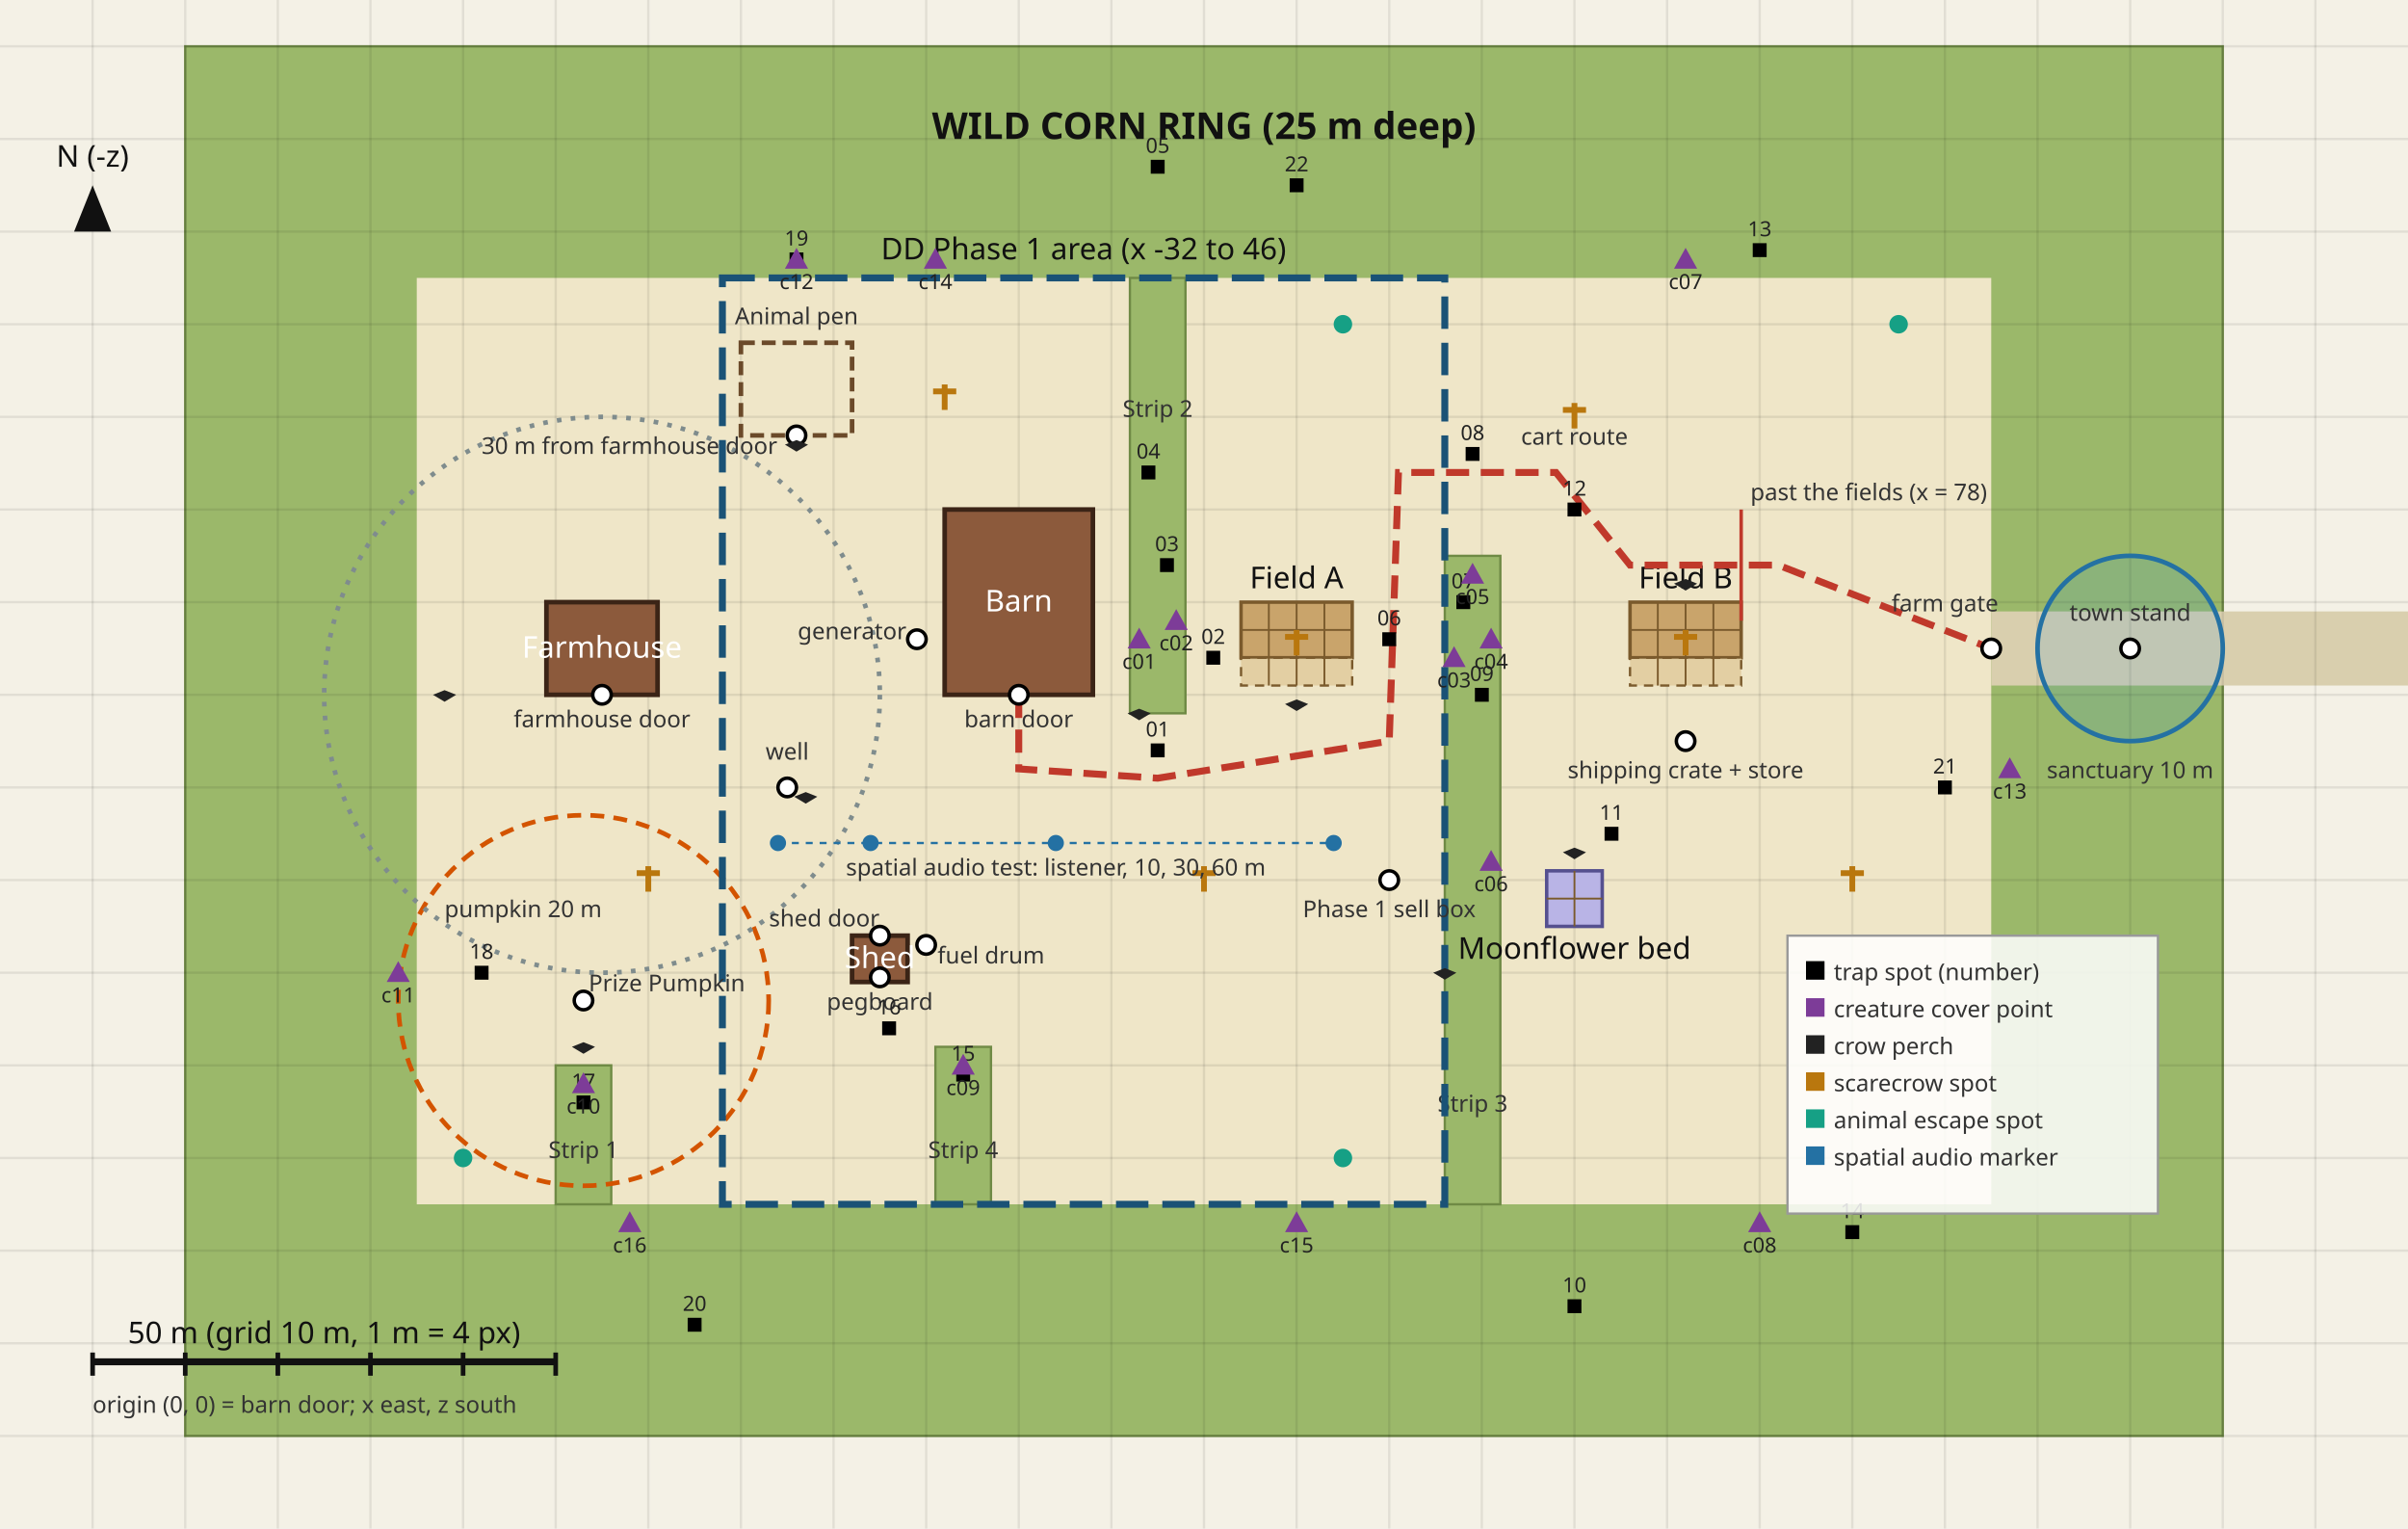
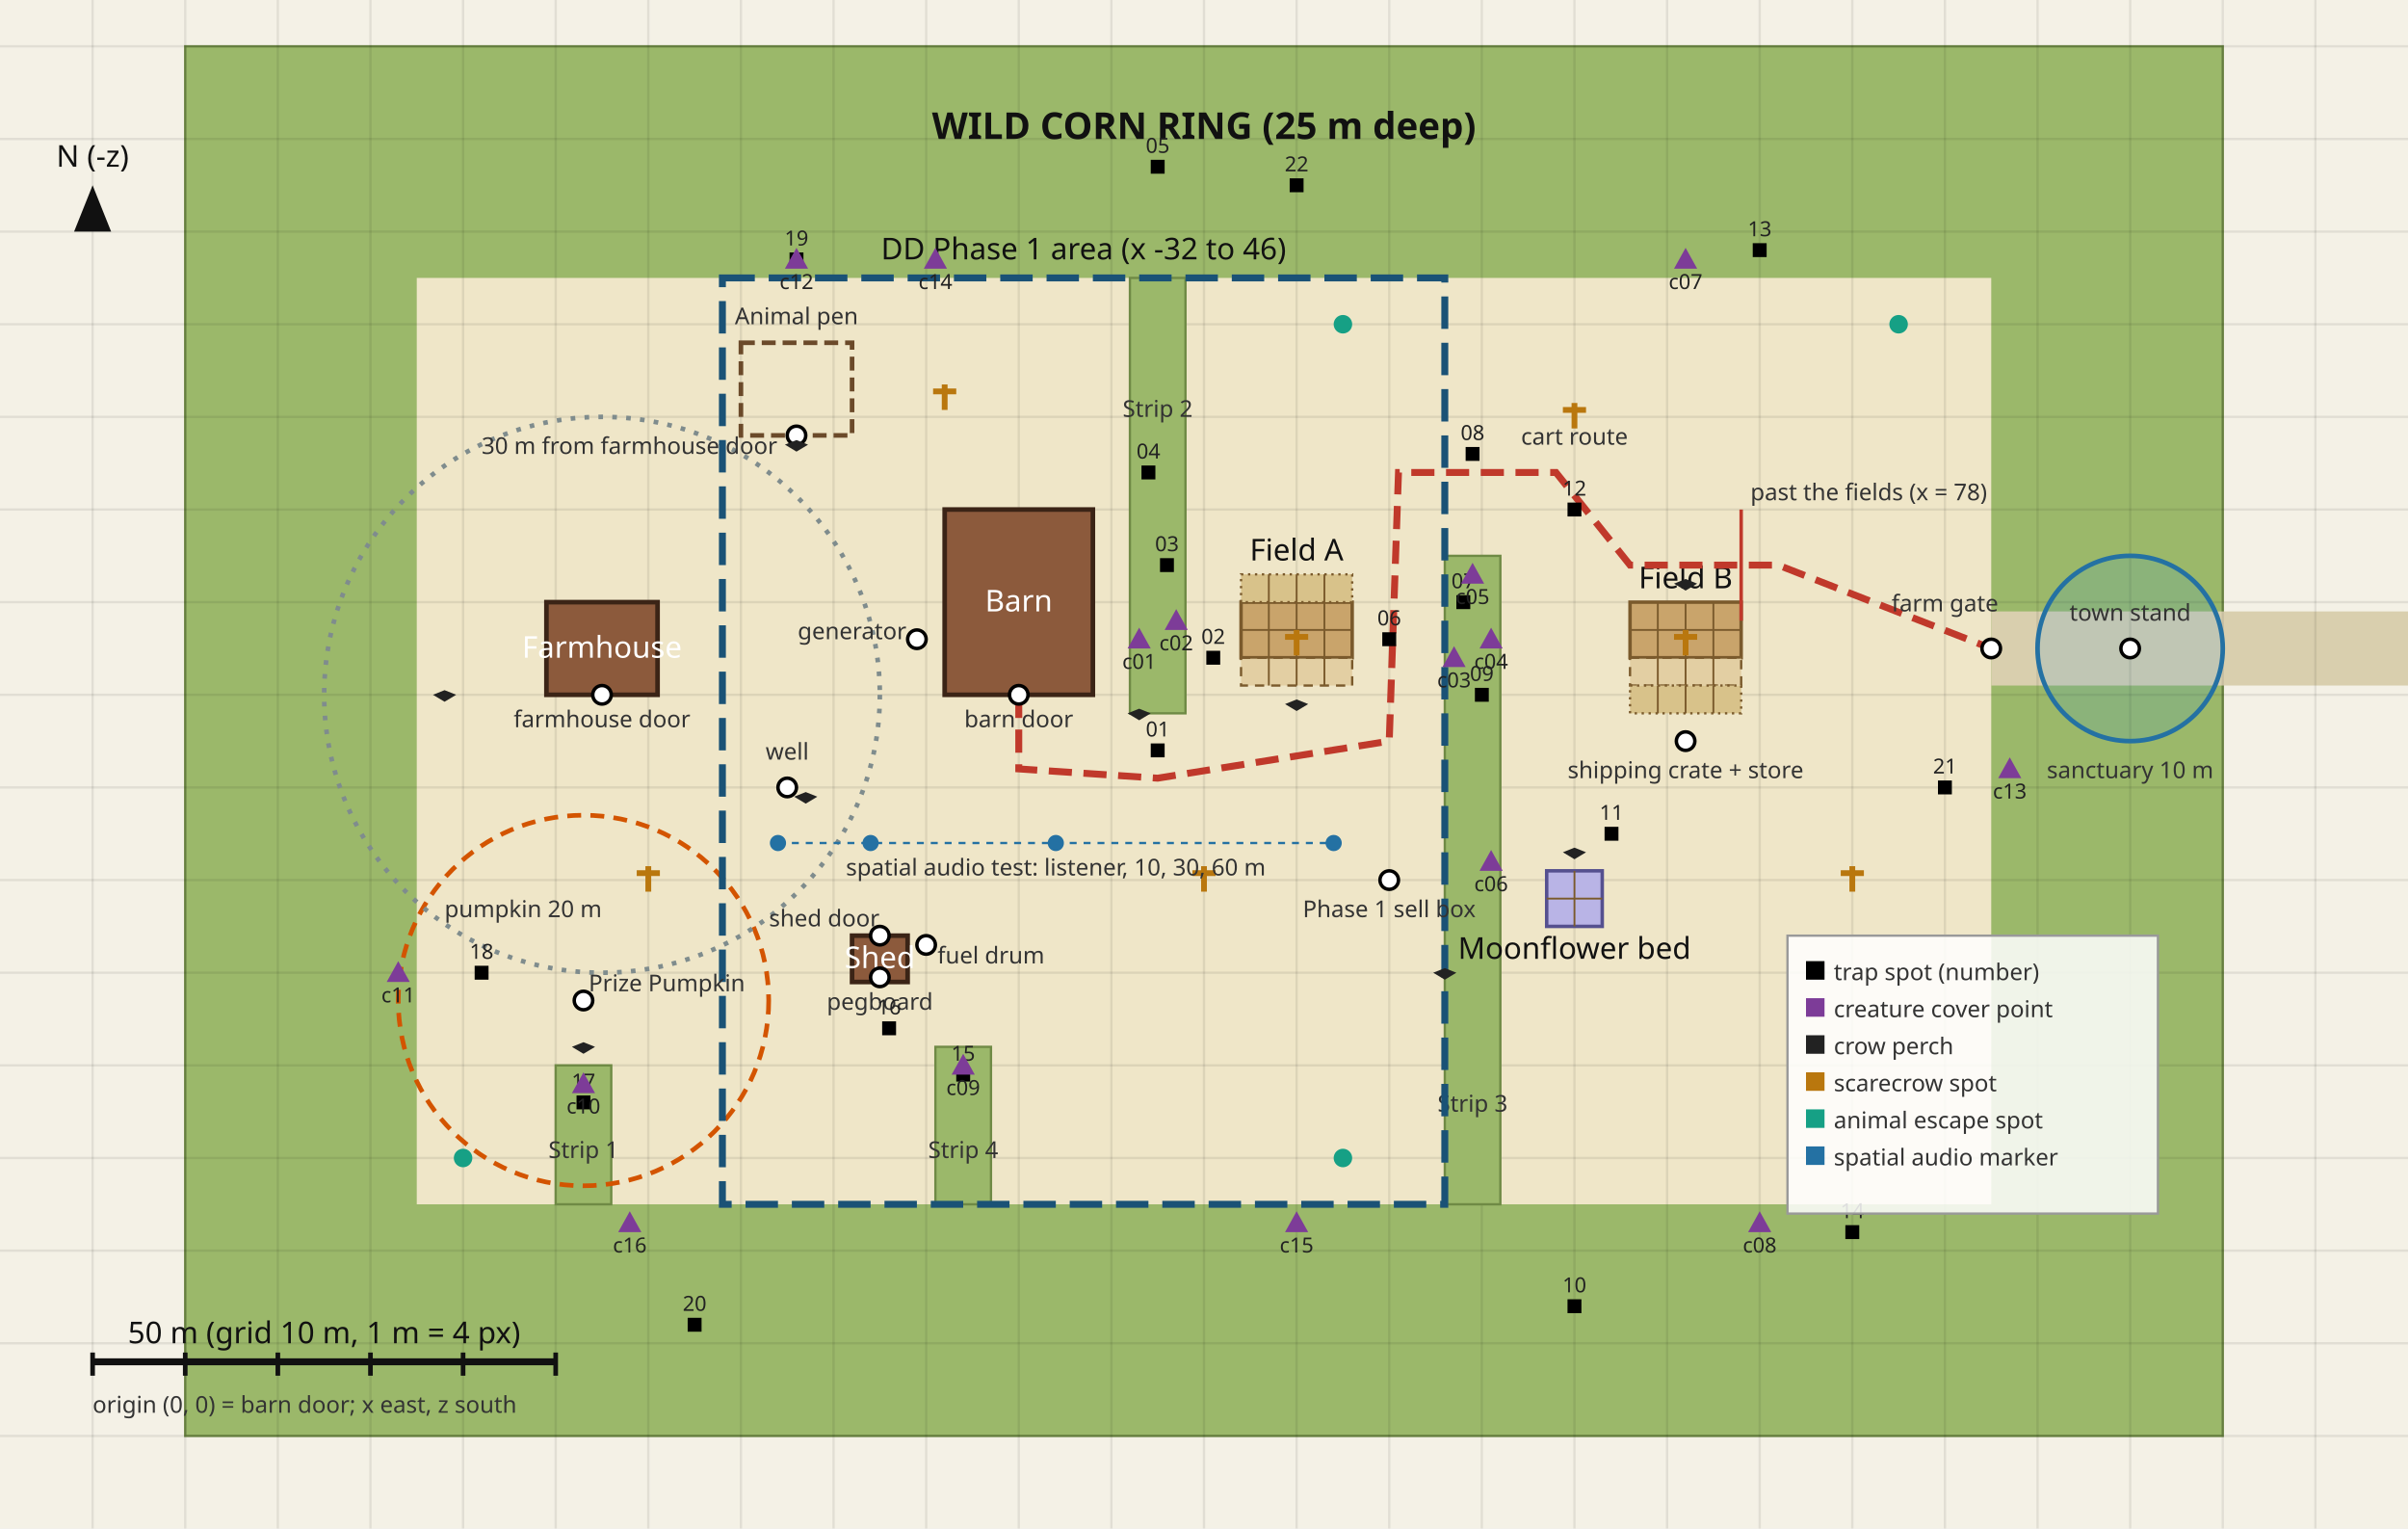
<svg xmlns="http://www.w3.org/2000/svg" viewBox="0 0 1040 660" width="1040" height="660" font-family="sans-serif">
  <style>
.bg{fill:#f4f1e6}.corn{fill:#9bb86a;stroke:#6f8a45;stroke-width:1}.clear{fill:#efe6c8}
.bldg{fill:#8c5a3c;stroke:#3b2416;stroke-width:2}.field{fill:#c9a46b;stroke:#7a5a2c;stroke-width:1.5}
- .plotline{stroke:#7a5a2c;stroke-width:0.8}.upg{fill:#e3cfa3;stroke:#7a5a2c;stroke-width:1;stroke-dasharray:4 3}
+ .plotline{stroke:#7a5a2c;stroke-width:0.8}.extra{fill:#d8c28a;stroke:#7a5a2c;stroke-width:1;stroke-dasharray:1 2}.upg{fill:#e3cfa3;stroke:#7a5a2c;stroke-width:1;stroke-dasharray:4 3}
.moon{fill:#b9b4e6;stroke:#55508f;stroke-width:1.5}.pen{fill:none;stroke:#6b4a2a;stroke-width:2;stroke-dasharray:6 3}
.route{fill:none;stroke:#c0392b;stroke-width:3;stroke-dasharray:10 5}.lane{fill:#d9cfae}
.circle30{fill:none;stroke:#7f8c8d;stroke-width:2;stroke-dasharray:2 4}.circle20{fill:none;stroke:#d35400;stroke-width:2;stroke-dasharray:6 4}.sanct{fill:#3498db;fill-opacity:0.15;stroke:#2471a3;stroke-width:2}
.p1{fill:none;stroke:#1a5276;stroke-width:3;stroke-dasharray:14 6}.grid{stroke:#000;stroke-opacity:0.08;stroke-width:1}
.trap{fill:#000}.cover{fill:#7d3c98}.crow{fill:#222}.scare{fill:#b9770e}.esc{fill:#16a085}.aud{fill:#2471a3}
.pt{fill:#fff;stroke:#000;stroke-width:1.5}
.lbl{font-size:13px;fill:#111}.sm{font-size:10px;fill:#333}.big{font-size:16px;font-weight:bold;fill:#111}
.mk{font-size:9px;fill:#222}
</style>
  <rect class="bg" x="0" y="0" width="1040" height="660" />
  <rect class="corn" x="80" y="20" width="880" height="600" />
  <rect class="clear" x="180" y="120" width="680" height="400" />
  <rect class="lane" x="860" y="264" width="180" height="32" />
  <line class="grid" x1="40" y1="0" x2="40" y2="660" />
  <line class="grid" x1="80" y1="0" x2="80" y2="660" />
  <line class="grid" x1="120" y1="0" x2="120" y2="660" />
  <line class="grid" x1="160" y1="0" x2="160" y2="660" />
  <line class="grid" x1="200" y1="0" x2="200" y2="660" />
  <line class="grid" x1="240" y1="0" x2="240" y2="660" />
  <line class="grid" x1="280" y1="0" x2="280" y2="660" />
  <line class="grid" x1="320" y1="0" x2="320" y2="660" />
  <line class="grid" x1="360" y1="0" x2="360" y2="660" />
  <line class="grid" x1="400" y1="0" x2="400" y2="660" />
  <line class="grid" x1="440" y1="0" x2="440" y2="660" />
  <line class="grid" x1="480" y1="0" x2="480" y2="660" />
  <line class="grid" x1="520" y1="0" x2="520" y2="660" />
  <line class="grid" x1="560" y1="0" x2="560" y2="660" />
  <line class="grid" x1="600" y1="0" x2="600" y2="660" />
  <line class="grid" x1="640" y1="0" x2="640" y2="660" />
  <line class="grid" x1="680" y1="0" x2="680" y2="660" />
  <line class="grid" x1="720" y1="0" x2="720" y2="660" />
  <line class="grid" x1="760" y1="0" x2="760" y2="660" />
  <line class="grid" x1="800" y1="0" x2="800" y2="660" />
  <line class="grid" x1="840" y1="0" x2="840" y2="660" />
  <line class="grid" x1="880" y1="0" x2="880" y2="660" />
  <line class="grid" x1="920" y1="0" x2="920" y2="660" />
  <line class="grid" x1="960" y1="0" x2="960" y2="660" />
  <line class="grid" x1="1000" y1="0" x2="1000" y2="660" />
  <line class="grid" x1="0" y1="20" x2="1040" y2="20" />
  <line class="grid" x1="0" y1="60" x2="1040" y2="60" />
  <line class="grid" x1="0" y1="100" x2="1040" y2="100" />
  <line class="grid" x1="0" y1="140" x2="1040" y2="140" />
  <line class="grid" x1="0" y1="180" x2="1040" y2="180" />
  <line class="grid" x1="0" y1="220" x2="1040" y2="220" />
  <line class="grid" x1="0" y1="260" x2="1040" y2="260" />
  <line class="grid" x1="0" y1="300" x2="1040" y2="300" />
  <line class="grid" x1="0" y1="340" x2="1040" y2="340" />
  <line class="grid" x1="0" y1="380" x2="1040" y2="380" />
  <line class="grid" x1="0" y1="420" x2="1040" y2="420" />
  <line class="grid" x1="0" y1="460" x2="1040" y2="460" />
  <line class="grid" x1="0" y1="500" x2="1040" y2="500" />
  <line class="grid" x1="0" y1="540" x2="1040" y2="540" />
  <line class="grid" x1="0" y1="580" x2="1040" y2="580" />
  <line class="grid" x1="0" y1="620" x2="1040" y2="620" />
  <rect class="corn" x="240" y="460" width="24" height="60" />
  <rect class="corn" x="488" y="120" width="24" height="188" />
  <rect class="corn" x="624" y="240" width="24" height="280" />
  <rect class="corn" x="404" y="452" width="24" height="68" />
  <text class="sm" x="500" y="180" text-anchor="middle">Strip 2</text>
  <text class="sm" x="636" y="480" text-anchor="middle">Strip 3</text>
  <text class="sm" x="252" y="500" text-anchor="middle">Strip 1</text>
  <text class="sm" x="416" y="500" text-anchor="middle">Strip 4</text>
  <text class="big" x="520" y="60" text-anchor="middle">WILD CORN RING (25 m deep)</text>
  <rect class="field" x="536" y="260" width="48" height="24" />
  <rect class="upg" x="536" y="284" width="48" height="12" />
  <line class="plotline" x1="548" y1="260" x2="548" y2="296" />
  <line class="plotline" x1="560" y1="260" x2="560" y2="296" />
  <line class="plotline" x1="572" y1="260" x2="572" y2="296" />
  <line class="plotline" x1="536" y1="272" x2="584" y2="272" />
  <line class="plotline" x1="536" y1="284" x2="584" y2="284" />
-   <text class="lbl" x="560.0" y="254.0" text-anchor="middle">Field A</text>
+   <rect class="extra" x="536" y="248" width="48" height="12" />
+   <line class="plotline" x1="548" y1="248" x2="548" y2="260" />
+   <line class="plotline" x1="560" y1="248" x2="560" y2="260" />
+   <line class="plotline" x1="572" y1="248" x2="572" y2="260" />
+   <text class="lbl" x="560.0" y="242.0" text-anchor="middle">Field A</text>
  <rect class="field" x="704" y="260" width="48" height="24" />
  <rect class="upg" x="704" y="284" width="48" height="12" />
  <line class="plotline" x1="716" y1="260" x2="716" y2="296" />
  <line class="plotline" x1="728" y1="260" x2="728" y2="296" />
  <line class="plotline" x1="740" y1="260" x2="740" y2="296" />
  <line class="plotline" x1="704" y1="272" x2="752" y2="272" />
  <line class="plotline" x1="704" y1="284" x2="752" y2="284" />
  <text class="lbl" x="728.0" y="254.0" text-anchor="middle">Field B</text>
+   <rect class="extra" x="704" y="296" width="48" height="12" />
+   <line class="plotline" x1="716" y1="296" x2="716" y2="308" />
+   <line class="plotline" x1="728" y1="296" x2="728" y2="308" />
+   <line class="plotline" x1="740" y1="296" x2="740" y2="308" />
  <rect class="moon" x="668" y="376" width="24" height="24" />
  <line class="plotline" x1="680" y1="376" x2="680" y2="400" />
  <line class="plotline" x1="668" y1="388" x2="692" y2="388" />
  <text class="lbl" x="680" y="414.0" text-anchor="middle">Moonflower bed</text>
  <rect class="pen" x="320" y="148" width="48" height="40" />
  <text class="sm" x="344" y="140" text-anchor="middle">Animal pen</text>
  <rect class="bldg" x="408" y="220" width="64" height="80" />
  <text class="lbl" x="440.0" y="264.0" text-anchor="middle" fill="#fff" style="fill:#fff">Barn</text>
  <rect class="bldg" x="236" y="260" width="48" height="40" />
  <text class="lbl" x="260.0" y="284.0" text-anchor="middle" fill="#fff" style="fill:#fff">Farmhouse</text>
  <rect class="bldg" x="368" y="404" width="24" height="20" />
  <text class="lbl" x="380.0" y="418.0" text-anchor="middle" fill="#fff" style="fill:#fff">Shed</text>
  <polyline class="route" points="440,300 440,332 500,336 600,320 604,204 672,204 704,244 768,244 860,280" />
  <text class="sm" x="680" y="192" text-anchor="middle">cart route</text>
  <line x1="752" y1="220" x2="752" y2="268" stroke="#c0392b" stroke-width="1.5" />
  <text class="sm" x="756" y="216" text-anchor="start">past the fields (x = 78)</text>
  <circle class="circle20" cx="252" cy="432" r="80" />
  <circle class="circle30" cx="260" cy="300" r="120" />
  <circle class="sanct" cx="920" cy="280" r="40" />
  <text class="sm" x="920" y="336" text-anchor="middle">sanctuary 10 m</text>
  <rect class="p1" x="312" y="120" width="312" height="400" />
  <text class="lbl" x="468" y="112" text-anchor="middle">DD Phase 1 area (x -32 to 46)</text>
  <circle class="pt" cx="440" cy="300" r="4" />
  <text class="sm" x="440" y="314.0" text-anchor="middle">barn door</text>
  <circle class="pt" cx="260" cy="300" r="4" />
  <text class="sm" x="260" y="314.0" text-anchor="middle">farmhouse door</text>
  <circle class="pt" cx="380" cy="404" r="4" />
  <text class="sm" x="356" y="400" text-anchor="middle">shed door</text>
  <circle class="pt" cx="380" cy="422.0" r="4" />
  <text class="sm" x="380" y="436" text-anchor="middle">pegboard</text>
  <circle class="pt" cx="396" cy="276" r="4" />
  <text class="sm" x="368" y="276" text-anchor="middle">generator</text>
  <circle class="pt" cx="400" cy="408" r="4" />
  <text class="sm" x="428" y="416" text-anchor="middle">fuel drum</text>
  <circle class="pt" cx="340" cy="340" r="4" />
  <text class="sm" x="340" y="328" text-anchor="middle">well</text>
  <circle class="pt" cx="728" cy="320" r="4" />
  <text class="sm" x="728" y="336" text-anchor="middle">shipping crate + store</text>
  <circle class="pt" cx="252" cy="432" r="4" />
  <text class="sm" x="288" y="428" text-anchor="middle">Prize Pumpkin</text>
  <circle class="pt" cx="344" cy="188" r="4" />
  <circle class="pt" cx="860" cy="280" r="4" />
  <text class="sm" x="840" y="264" text-anchor="middle">farm gate</text>
  <circle class="pt" cx="920" cy="280" r="4" />
  <text class="sm" x="920" y="268" text-anchor="middle">town stand</text>
  <circle class="pt" cx="600" cy="380" r="4" />
  <text class="sm" x="600" y="396" text-anchor="middle">Phase 1 sell box</text>
  <text class="sm" x="192" y="396" text-anchor="start">pumpkin 20 m</text>
  <text class="sm" x="208" y="196" text-anchor="start">30 m from farmhouse door</text>
  <rect class="trap" x="497" y="321" width="6" height="6" />
  <text class="mk" x="500" y="318.0" text-anchor="middle">01</text>
  <rect class="trap" x="521" y="281" width="6" height="6" />
  <text class="mk" x="524" y="278.0" text-anchor="middle">02</text>
  <rect class="trap" x="501" y="241" width="6" height="6" />
  <text class="mk" x="504" y="238.0" text-anchor="middle">03</text>
  <rect class="trap" x="493" y="201" width="6" height="6" />
  <text class="mk" x="496" y="198.0" text-anchor="middle">04</text>
  <rect class="trap" x="497" y="69" width="6" height="6" />
  <text class="mk" x="500" y="66.0" text-anchor="middle">05</text>
  <rect class="trap" x="597" y="273" width="6" height="6" />
  <text class="mk" x="600" y="270.0" text-anchor="middle">06</text>
  <rect class="trap" x="629" y="257" width="6" height="6" />
  <text class="mk" x="632" y="254.0" text-anchor="middle">07</text>
  <rect class="trap" x="633" y="193" width="6" height="6" />
  <text class="mk" x="636" y="190.0" text-anchor="middle">08</text>
  <rect class="trap" x="637" y="297" width="6" height="6" />
  <text class="mk" x="640" y="294.0" text-anchor="middle">09</text>
  <rect class="trap" x="677" y="561" width="6" height="6" />
  <text class="mk" x="680" y="558.0" text-anchor="middle">10</text>
  <rect class="trap" x="693" y="357" width="6" height="6" />
  <text class="mk" x="696" y="354.0" text-anchor="middle">11</text>
  <rect class="trap" x="677" y="217" width="6" height="6" />
  <text class="mk" x="680" y="214.0" text-anchor="middle">12</text>
  <rect class="trap" x="757" y="105" width="6" height="6" />
  <text class="mk" x="760" y="102.0" text-anchor="middle">13</text>
  <rect class="trap" x="797" y="529" width="6" height="6" />
  <text class="mk" x="800" y="526.0" text-anchor="middle">14</text>
  <rect class="trap" x="413" y="461" width="6" height="6" />
  <text class="mk" x="416" y="458.0" text-anchor="middle">15</text>
  <rect class="trap" x="381" y="441" width="6" height="6" />
  <text class="mk" x="384" y="438.0" text-anchor="middle">16</text>
  <rect class="trap" x="249" y="473" width="6" height="6" />
  <text class="mk" x="252" y="470.0" text-anchor="middle">17</text>
  <rect class="trap" x="205" y="417" width="6" height="6" />
  <text class="mk" x="208" y="414.0" text-anchor="middle">18</text>
  <rect class="trap" x="341" y="109" width="6" height="6" />
  <text class="mk" x="344" y="106.0" text-anchor="middle">19</text>
  <rect class="trap" x="297" y="569" width="6" height="6" />
  <text class="mk" x="300" y="566.0" text-anchor="middle">20</text>
  <rect class="trap" x="837" y="337" width="6" height="6" />
  <text class="mk" x="840" y="334.0" text-anchor="middle">21</text>
  <rect class="trap" x="557" y="77" width="6" height="6" />
  <text class="mk" x="560" y="74.0" text-anchor="middle">22</text>
  <polygon class="cover" points="492,271 497,280 487,280" />
  <text class="mk" x="492" y="288.8" text-anchor="middle">c01</text>
  <polygon class="cover" points="508,263 513,272 503,272" />
  <text class="mk" x="508" y="280.8" text-anchor="middle">c02</text>
  <polygon class="cover" points="628,279 633,288 623,288" />
  <text class="mk" x="628" y="296.8" text-anchor="middle">c03</text>
  <polygon class="cover" points="644,271 649,280 639,280" />
  <text class="mk" x="644" y="288.8" text-anchor="middle">c04</text>
  <polygon class="cover" points="636,243 641,252 631,252" />
  <text class="mk" x="636" y="260.8" text-anchor="middle">c05</text>
  <polygon class="cover" points="644,367 649,376 639,376" />
  <text class="mk" x="644" y="384.8" text-anchor="middle">c06</text>
  <polygon class="cover" points="728,107 733,116 723,116" />
  <text class="mk" x="728" y="124.8" text-anchor="middle">c07</text>
  <polygon class="cover" points="760,523 765,532 755,532" />
  <text class="mk" x="760" y="540.8" text-anchor="middle">c08</text>
  <polygon class="cover" points="416,455 421,464 411,464" />
  <text class="mk" x="416" y="472.8" text-anchor="middle">c09</text>
  <polygon class="cover" points="252,463 257,472 247,472" />
  <text class="mk" x="252" y="480.8" text-anchor="middle">c10</text>
  <polygon class="cover" points="172,415 177,424 167,424" />
  <text class="mk" x="172" y="432.8" text-anchor="middle">c11</text>
  <polygon class="cover" points="344,107 349,116 339,116" />
  <text class="mk" x="344" y="124.8" text-anchor="middle">c12</text>
  <polygon class="cover" points="868,327 873,336 863,336" />
  <text class="mk" x="868" y="344.8" text-anchor="middle">c13</text>
  <polygon class="cover" points="404,107 409,116 399,116" />
  <text class="mk" x="404" y="124.8" text-anchor="middle">c14</text>
  <polygon class="cover" points="560,523 565,532 555,532" />
  <text class="mk" x="560" y="540.8" text-anchor="middle">c15</text>
  <polygon class="cover" points="272,523 277,532 267,532" />
  <text class="mk" x="272" y="540.8" text-anchor="middle">c16</text>
  <path class="crow" d="M555,304 L560,307 L565,304 L560,302 Z" />
  <path class="crow" d="M723,252 L728,255 L733,252 L728,250 Z" />
  <path class="crow" d="M487,308 L492,311 L497,308 L492,306 Z" />
  <path class="crow" d="M247,452 L252,455 L257,452 L252,450 Z" />
  <path class="crow" d="M675,368 L680,371 L685,368 L680,366 Z" />
  <path class="crow" d="M339,192 L344,195 L349,192 L344,190 Z" />
  <path class="crow" d="M619,420 L624,423 L629,420 L624,418 Z" />
  <path class="crow" d="M187,300 L192,303 L197,300 L192,298 Z" />
  <path class="crow" d="M343,344 L348,347 L353,344 L348,342 Z" />
  <path d="M555,275.0 H565 M560,272.0 V283.0" stroke="#b9770e" stroke-width="2.5" />
  <path d="M723,275.0 H733 M728,272.0 V283.0" stroke="#b9770e" stroke-width="2.5" />
  <path d="M515,377 H525 M520,374 V385" stroke="#b9770e" stroke-width="2.5" />
  <path d="M275,377 H285 M280,374 V385" stroke="#b9770e" stroke-width="2.5" />
  <path d="M675,177 H685 M680,174 V185" stroke="#b9770e" stroke-width="2.5" />
  <path d="M795,377 H805 M800,374 V385" stroke="#b9770e" stroke-width="2.5" />
  <path d="M403,169 H413 M408,166 V177" stroke="#b9770e" stroke-width="2.5" />
  <circle class="esc" cx="580" cy="140" r="4" />
  <circle class="esc" cx="820" cy="140" r="4" />
  <circle class="esc" cx="580" cy="500" r="4" />
  <circle class="esc" cx="200" cy="500" r="4" />
  <circle class="aud" cx="336" cy="364" r="3.5" />
  <circle class="aud" cx="376" cy="364" r="3.5" />
  <circle class="aud" cx="456" cy="364" r="3.5" />
  <circle class="aud" cx="576" cy="364" r="3.5" />
  <text class="sm" x="456" y="378.0" text-anchor="middle">spatial audio test: listener, 10, 30, 60 m</text>
  <line x1="336" y1="364" x2="576" y2="364" stroke="#2471a3" stroke-width="1" stroke-dasharray="3 3" />
  <path d="M40,80 l8,20 h-16 z" fill="#111" />
  <text class="lbl" x="40" y="72" text-anchor="middle">N (-z)</text>
  <line x1="40" y1="588" x2="240" y2="588" stroke="#111" stroke-width="3" />
  <line x1="40" y1="584" x2="40" y2="594.0" stroke="#111" stroke-width="2" />
  <line x1="80" y1="584" x2="80" y2="594.0" stroke="#111" stroke-width="2" />
  <line x1="120" y1="584" x2="120" y2="594.0" stroke="#111" stroke-width="2" />
  <line x1="160" y1="584" x2="160" y2="594.0" stroke="#111" stroke-width="2" />
  <line x1="200" y1="584" x2="200" y2="594.0" stroke="#111" stroke-width="2" />
  <line x1="240" y1="584" x2="240" y2="594.0" stroke="#111" stroke-width="2" />
  <text class="lbl" x="140" y="580" text-anchor="middle">50 m (grid 10 m, 1 m = 4 px)</text>
  <text class="sm" x="40" y="610.0" text-anchor="start">origin (0, 0) = barn door; x east, z south</text>
  <rect x="772" y="404" width="160" height="120" fill="#fff" fill-opacity="0.85" stroke="#999" />
  <rect class="trap" x="780" y="415" width="8" height="8" style="fill:#000" />
  <text class="sm" x="792" y="423.2" text-anchor="start">trap spot (number)</text>
  <rect class="cover" x="780" y="431" width="8" height="8" style="fill:#7d3c98" />
  <text class="sm" x="792" y="439.2" text-anchor="start">creature cover point</text>
  <rect class="crow" x="780" y="447" width="8" height="8" style="fill:#222" />
  <text class="sm" x="792" y="455.2" text-anchor="start">crow perch</text>
  <rect class="scare" x="780" y="463" width="8" height="8" style="fill:#b9770e" />
  <text class="sm" x="792" y="471.2" text-anchor="start">scarecrow spot</text>
  <rect class="esc" x="780" y="479" width="8" height="8" style="fill:#16a085" />
  <text class="sm" x="792" y="487.2" text-anchor="start">animal escape spot</text>
  <rect class="aud" x="780" y="495" width="8" height="8" style="fill:#2471a3" />
  <text class="sm" x="792" y="503.2" text-anchor="start">spatial audio marker</text>
</svg>
